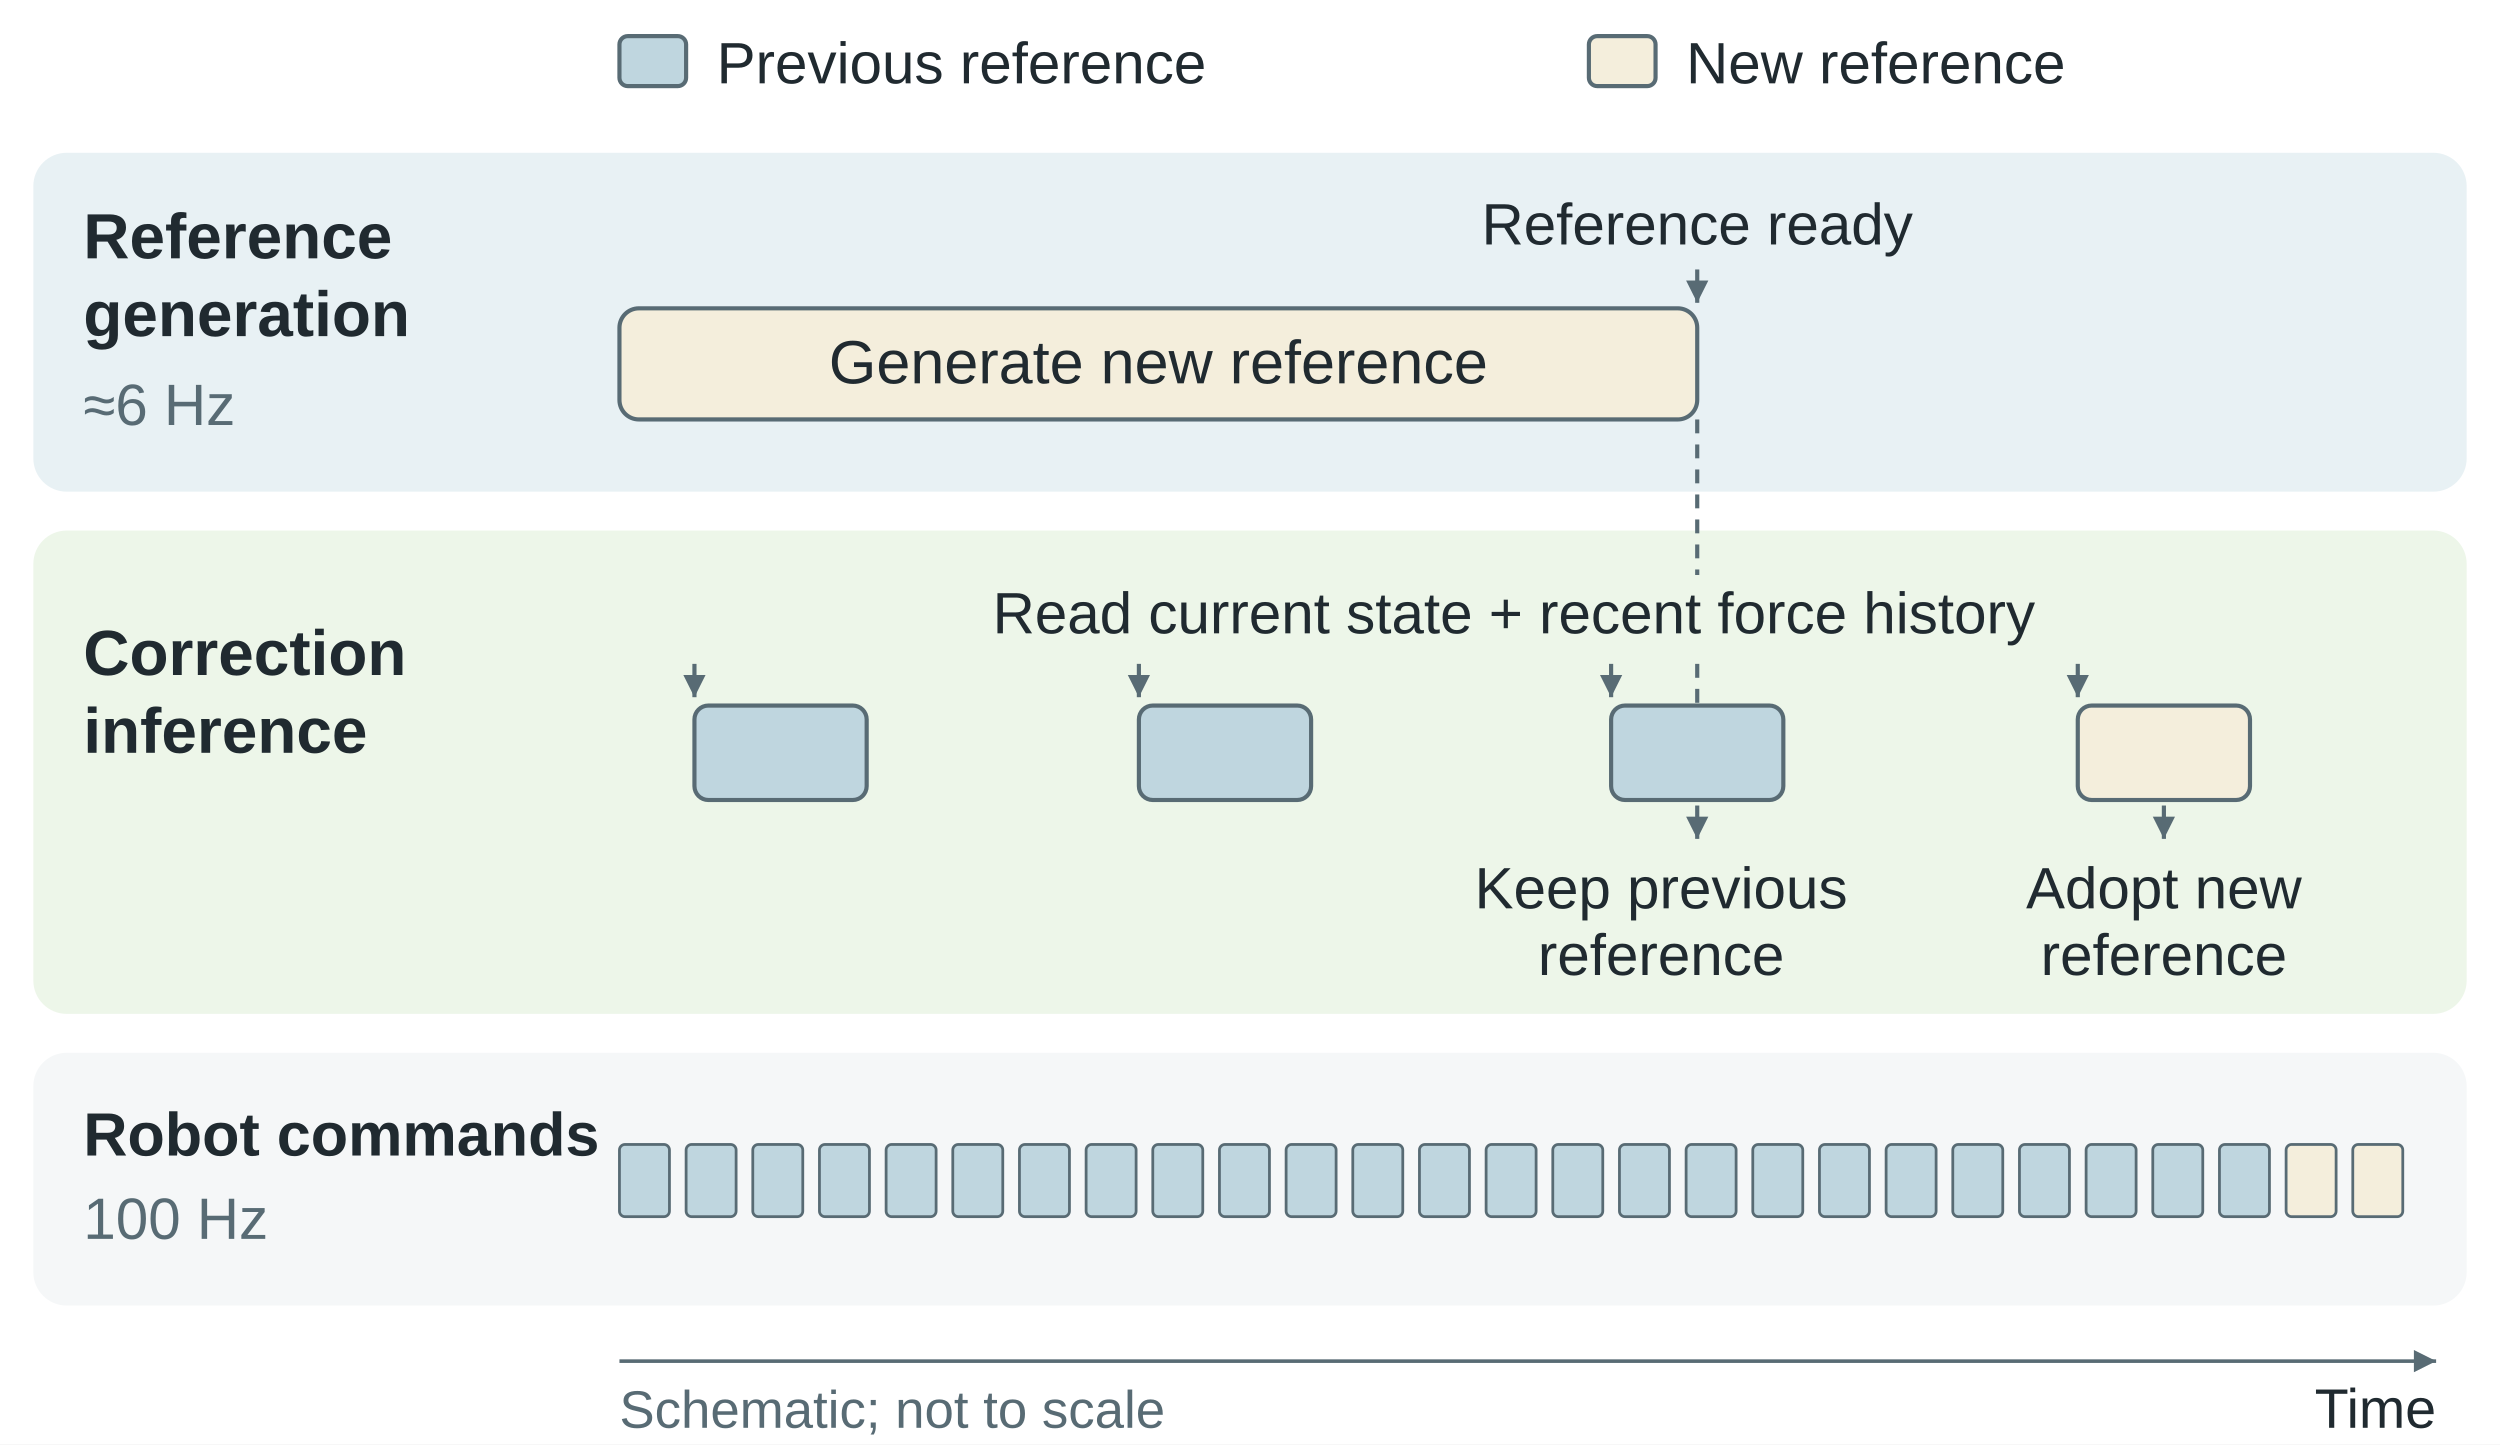
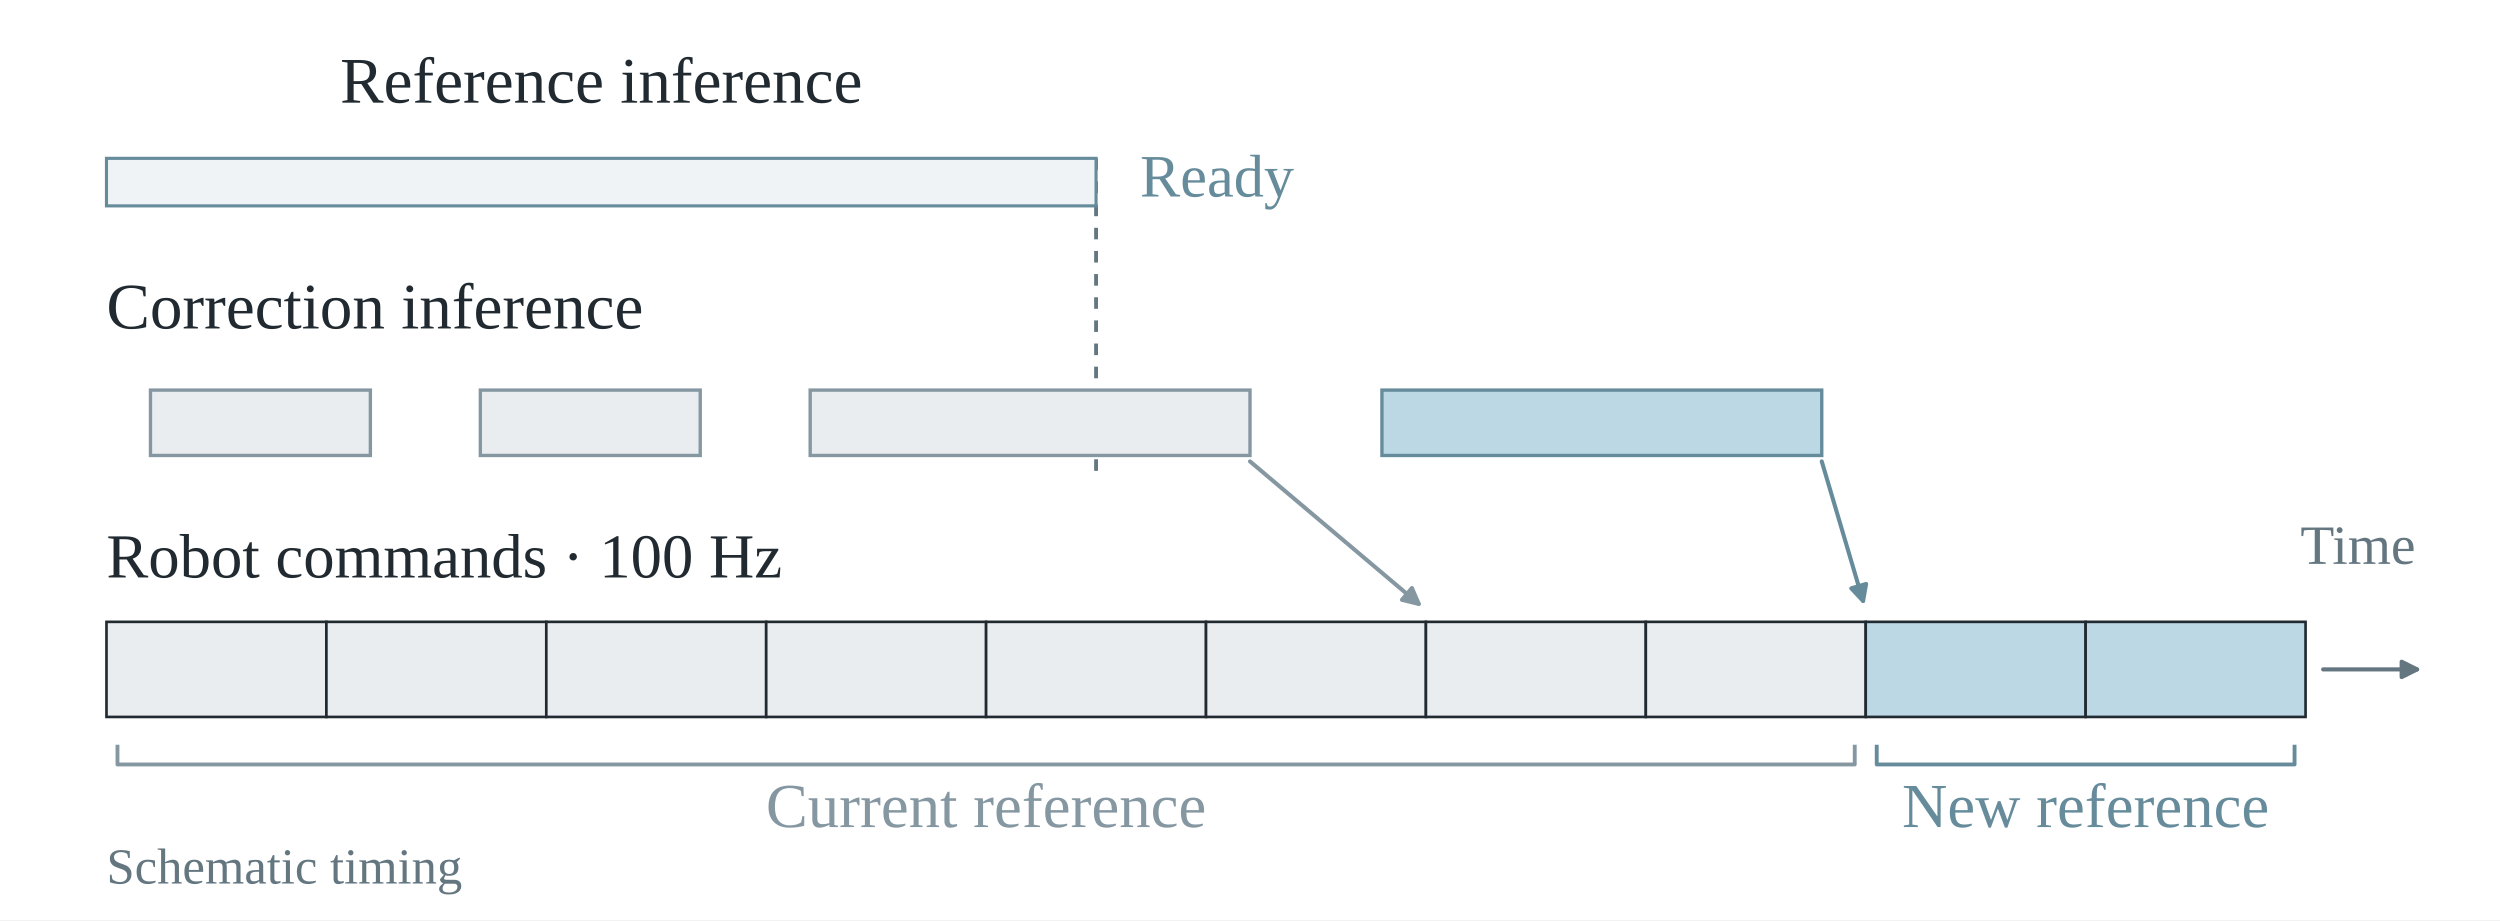
- <svg xmlns="http://www.w3.org/2000/svg" width="900" height="520" viewBox="0 0 900 520">
-   <rect width="900" height="520" fill="white" />
-   <rect x="12" y="55" width="876" height="122" rx="12" fill="#E8F1F4" stroke="none" stroke-width="0" />
-   <rect x="12" y="191" width="876" height="174" rx="12" fill="#EDF6E9" stroke="none" stroke-width="0" />
-   <rect x="12" y="379" width="876" height="91" rx="12" fill="#F5F7F8" stroke="none" stroke-width="0" />
-   <rect x="223" y="13" width="24" height="18" rx="3" fill="#BFD6DF" stroke="#586B74" stroke-width="1.5" />
-   <text x="258" y="30" font-family="Arial,Helvetica,sans-serif" font-size="21" font-weight="normal" fill="#202A30" text-anchor="start">Previous reference</text>
-   <rect x="572" y="13" width="24" height="18" rx="3" fill="#F4EEDC" stroke="#586B74" stroke-width="1.5" />
-   <text x="607" y="30" font-family="Arial,Helvetica,sans-serif" font-size="21" font-weight="normal" fill="#202A30" text-anchor="start">New reference</text>
-   <text x="30" y="93" font-family="Arial,Helvetica,sans-serif" font-size="23" font-weight="bold" fill="#202A30" text-anchor="start">Reference</text>
-   <text x="30" y="121" font-family="Arial,Helvetica,sans-serif" font-size="23" font-weight="bold" fill="#202A30" text-anchor="start">generation</text>
-   <text x="30" y="153" font-family="Arial,Helvetica,sans-serif" font-size="21" font-weight="normal" fill="#586B74" text-anchor="start">≈6 Hz</text>
-   <text x="30" y="243" font-family="Arial,Helvetica,sans-serif" font-size="23" font-weight="bold" fill="#202A30" text-anchor="start">Correction</text>
-   <text x="30" y="271" font-family="Arial,Helvetica,sans-serif" font-size="23" font-weight="bold" fill="#202A30" text-anchor="start">inference</text>
-   <text x="30" y="416" font-family="Arial,Helvetica,sans-serif" font-size="22" font-weight="bold" fill="#202A30" text-anchor="start">Robot commands</text>
-   <text x="30" y="446" font-family="Arial,Helvetica,sans-serif" font-size="21" font-weight="normal" fill="#586B74" text-anchor="start">100 Hz</text>
-   <text x="611" y="88" font-family="Arial,Helvetica,sans-serif" font-size="21" font-weight="normal" fill="#202A30" text-anchor="middle">Reference ready</text>
-   <rect x="223" y="111" width="388" height="40" rx="7" fill="#F4EEDC" stroke="#586B74" stroke-width="1.5" />
-   <text x="417" y="138" font-family="Arial,Helvetica,sans-serif" font-size="22" font-weight="normal" fill="#202A30" text-anchor="middle">Generate new reference</text>
-   <polyline points="611,97 611,109" fill="none" stroke="#586B74" stroke-width="1.5" stroke-linejoin="round" />
-   <polygon points="611,109 615.0,101.0 607.0,101.0" fill="#586B74" />
-   <polyline points="611,151 611,207" fill="none" stroke="#586B74" stroke-width="1.5" stroke-linejoin="round" stroke-dasharray="5 4" />
-   <polyline points="611,239 611,288" fill="none" stroke="#586B74" stroke-width="1.5" stroke-linejoin="round" stroke-dasharray="5 4" />
-   <text x="545" y="228" font-family="Arial,Helvetica,sans-serif" font-size="21" font-weight="normal" fill="#202A30" text-anchor="middle">Read current state + recent force history</text>
-   <polyline points="250,239 250,251" fill="none" stroke="#586B74" stroke-width="1.5" stroke-linejoin="round" />
-   <polygon points="250,251 254.0,243.0 246.0,243.0" fill="#586B74" />
-   <rect x="250" y="254" width="62" height="34" rx="5" fill="#BFD6DF" stroke="#586B74" stroke-width="1.5" />
-   <polyline points="410,239 410,251" fill="none" stroke="#586B74" stroke-width="1.5" stroke-linejoin="round" />
-   <polygon points="410,251 414.0,243.0 406.0,243.0" fill="#586B74" />
-   <rect x="410" y="254" width="62" height="34" rx="5" fill="#BFD6DF" stroke="#586B74" stroke-width="1.5" />
-   <polyline points="580,239 580,251" fill="none" stroke="#586B74" stroke-width="1.5" stroke-linejoin="round" />
-   <polygon points="580,251 584.0,243.0 576.0,243.0" fill="#586B74" />
-   <rect x="580" y="254" width="62" height="34" rx="5" fill="#BFD6DF" stroke="#586B74" stroke-width="1.5" />
-   <polyline points="748,239 748,251" fill="none" stroke="#586B74" stroke-width="1.5" stroke-linejoin="round" />
-   <polygon points="748,251 752.0,243.0 744.0,243.0" fill="#586B74" />
-   <rect x="748" y="254" width="62" height="34" rx="5" fill="#F4EEDC" stroke="#586B74" stroke-width="1.5" />
-   <polyline points="611,290 611,302" fill="none" stroke="#586B74" stroke-width="1.5" stroke-linejoin="round" />
-   <polygon points="611,302 615.0,294.0 607.0,294.0" fill="#586B74" />
-   <text x="598" y="327" font-family="Arial,Helvetica,sans-serif" font-size="21" font-weight="normal" fill="#202A30" text-anchor="middle">Keep previous</text>
-   <text x="598" y="351" font-family="Arial,Helvetica,sans-serif" font-size="21" font-weight="normal" fill="#202A30" text-anchor="middle">reference</text>
-   <polyline points="779,290 779,302" fill="none" stroke="#586B74" stroke-width="1.5" stroke-linejoin="round" />
-   <polygon points="779,302 783.0,294.0 775.0,294.0" fill="#586B74" />
-   <text x="779" y="327" font-family="Arial,Helvetica,sans-serif" font-size="21" font-weight="normal" fill="#202A30" text-anchor="middle">Adopt new</text>
-   <text x="779" y="351" font-family="Arial,Helvetica,sans-serif" font-size="21" font-weight="normal" fill="#202A30" text-anchor="middle">reference</text>
-   <rect x="223" y="412" width="18" height="26" rx="2" fill="#BFD6DF" stroke="#586B74" stroke-width="1" />
-   <rect x="247" y="412" width="18" height="26" rx="2" fill="#BFD6DF" stroke="#586B74" stroke-width="1" />
-   <rect x="271" y="412" width="18" height="26" rx="2" fill="#BFD6DF" stroke="#586B74" stroke-width="1" />
-   <rect x="295" y="412" width="18" height="26" rx="2" fill="#BFD6DF" stroke="#586B74" stroke-width="1" />
-   <rect x="319" y="412" width="18" height="26" rx="2" fill="#BFD6DF" stroke="#586B74" stroke-width="1" />
-   <rect x="343" y="412" width="18" height="26" rx="2" fill="#BFD6DF" stroke="#586B74" stroke-width="1" />
-   <rect x="367" y="412" width="18" height="26" rx="2" fill="#BFD6DF" stroke="#586B74" stroke-width="1" />
-   <rect x="391" y="412" width="18" height="26" rx="2" fill="#BFD6DF" stroke="#586B74" stroke-width="1" />
-   <rect x="415" y="412" width="18" height="26" rx="2" fill="#BFD6DF" stroke="#586B74" stroke-width="1" />
-   <rect x="439" y="412" width="18" height="26" rx="2" fill="#BFD6DF" stroke="#586B74" stroke-width="1" />
-   <rect x="463" y="412" width="18" height="26" rx="2" fill="#BFD6DF" stroke="#586B74" stroke-width="1" />
-   <rect x="487" y="412" width="18" height="26" rx="2" fill="#BFD6DF" stroke="#586B74" stroke-width="1" />
-   <rect x="511" y="412" width="18" height="26" rx="2" fill="#BFD6DF" stroke="#586B74" stroke-width="1" />
-   <rect x="535" y="412" width="18" height="26" rx="2" fill="#BFD6DF" stroke="#586B74" stroke-width="1" />
-   <rect x="559" y="412" width="18" height="26" rx="2" fill="#BFD6DF" stroke="#586B74" stroke-width="1" />
-   <rect x="583" y="412" width="18" height="26" rx="2" fill="#BFD6DF" stroke="#586B74" stroke-width="1" />
-   <rect x="607" y="412" width="18" height="26" rx="2" fill="#BFD6DF" stroke="#586B74" stroke-width="1" />
-   <rect x="631" y="412" width="18" height="26" rx="2" fill="#BFD6DF" stroke="#586B74" stroke-width="1" />
-   <rect x="655" y="412" width="18" height="26" rx="2" fill="#BFD6DF" stroke="#586B74" stroke-width="1" />
-   <rect x="679" y="412" width="18" height="26" rx="2" fill="#BFD6DF" stroke="#586B74" stroke-width="1" />
-   <rect x="703" y="412" width="18" height="26" rx="2" fill="#BFD6DF" stroke="#586B74" stroke-width="1" />
-   <rect x="727" y="412" width="18" height="26" rx="2" fill="#BFD6DF" stroke="#586B74" stroke-width="1" />
-   <rect x="751" y="412" width="18" height="26" rx="2" fill="#BFD6DF" stroke="#586B74" stroke-width="1" />
-   <rect x="775" y="412" width="18" height="26" rx="2" fill="#BFD6DF" stroke="#586B74" stroke-width="1" />
-   <rect x="799" y="412" width="18" height="26" rx="2" fill="#BFD6DF" stroke="#586B74" stroke-width="1" />
-   <rect x="823" y="412" width="18" height="26" rx="2" fill="#F4EEDC" stroke="#586B74" stroke-width="1" />
-   <rect x="847" y="412" width="18" height="26" rx="2" fill="#F4EEDC" stroke="#586B74" stroke-width="1" />
-   <polyline points="223,490 877,490" fill="none" stroke="#586B74" stroke-width="1.3" stroke-linejoin="round" />
-   <polygon points="877,490 869.0,486.0 869.0,494.0" fill="#586B74" />
-   <text x="223" y="514" font-family="Arial,Helvetica,sans-serif" font-size="19" font-weight="normal" fill="#586B74" text-anchor="start">Schematic; not to scale</text>
-   <text x="877" y="514" font-family="Arial,Helvetica,sans-serif" font-size="20" font-weight="normal" fill="#202A30" text-anchor="end">Time</text>
+ <svg xmlns="http://www.w3.org/2000/svg" width="518.4pt" height="190.8pt" viewBox="0 0 518.4 190.8" version="1.1">
+   <defs>
+     <style type="text/css">*{stroke-linejoin: round; stroke-linecap: butt}</style>
+   </defs>
+   <g id="figure_1">
+     <g id="patch_1">
+       <path d="M 0 190.8 L 518.4 190.8 L 518.4 0 L 0 0 z " style="fill: #ffffff" />
+     </g>
+     <g id="axes_1">
+       <g id="line2d_1">
+         <path d="M 227.28 32.834 L 227.28 99.375 " clip-path="url(#p845d01d267)" style="fill: none; stroke-dasharray: 2.4,2.4; stroke-dashoffset: 0; stroke: #647781; stroke-width: 0.8" />
+       </g>
+       <g id="patch_2">
+         <path d="M 22.08 42.691 L 227.28 42.691 L 227.28 32.834 L 22.08 32.834 z " clip-path="url(#p845d01d267)" style="fill: #f0f3f5; stroke: #668c9c; stroke-width: 0.65; stroke-linejoin: miter" />
+       </g>
+       <g id="patch_3">
+         <path d="M 31.2 94.446 L 76.8 94.446 L 76.8 80.891 L 31.2 80.891 z " clip-path="url(#p845d01d267)" style="fill: #e9edf0; stroke: #8597a1; stroke-width: 0.7; stroke-linejoin: miter" />
+       </g>
+       <g id="patch_4">
+         <path d="M 99.6 94.446 L 145.2 94.446 L 145.2 80.891 L 99.6 80.891 z " clip-path="url(#p845d01d267)" style="fill: #e9edf0; stroke: #8597a1; stroke-width: 0.7; stroke-linejoin: miter" />
+       </g>
+       <g id="patch_5">
+         <path d="M 168 94.446 L 259.2 94.446 L 259.2 80.891 L 168 80.891 z " clip-path="url(#p845d01d267)" style="fill: #e9edf0; stroke: #8597a1; stroke-width: 0.7; stroke-linejoin: miter" />
+       </g>
+       <g id="patch_6">
+         <path d="M 286.56 94.446 L 377.76 94.446 L 377.76 80.891 L 286.56 80.891 z " clip-path="url(#p845d01d267)" style="fill: #bcd8e5; stroke: #668c9c; stroke-width: 0.7; stroke-linejoin: miter" />
+       </g>
+       <g id="patch_7">
+         <path d="M 22.08 148.665 L 67.68 148.665 L 67.68 128.949 L 22.08 128.949 z " clip-path="url(#p845d01d267)" style="fill: #e9edf0; stroke: #202a30; stroke-width: 0.55; stroke-linejoin: miter" />
+       </g>
+       <g id="patch_8">
+         <path d="M 67.68 148.665 L 113.28 148.665 L 113.28 128.949 L 67.68 128.949 z " clip-path="url(#p845d01d267)" style="fill: #e9edf0; stroke: #202a30; stroke-width: 0.55; stroke-linejoin: miter" />
+       </g>
+       <g id="patch_9">
+         <path d="M 113.28 148.665 L 158.88 148.665 L 158.88 128.949 L 113.28 128.949 z " clip-path="url(#p845d01d267)" style="fill: #e9edf0; stroke: #202a30; stroke-width: 0.55; stroke-linejoin: miter" />
+       </g>
+       <g id="patch_10">
+         <path d="M 158.88 148.665 L 204.48 148.665 L 204.48 128.949 L 158.88 128.949 z " clip-path="url(#p845d01d267)" style="fill: #e9edf0; stroke: #202a30; stroke-width: 0.55; stroke-linejoin: miter" />
+       </g>
+       <g id="patch_11">
+         <path d="M 204.48 148.665 L 250.08 148.665 L 250.08 128.949 L 204.48 128.949 z " clip-path="url(#p845d01d267)" style="fill: #e9edf0; stroke: #202a30; stroke-width: 0.55; stroke-linejoin: miter" />
+       </g>
+       <g id="patch_12">
+         <path d="M 250.08 148.665 L 295.68 148.665 L 295.68 128.949 L 250.08 128.949 z " clip-path="url(#p845d01d267)" style="fill: #e9edf0; stroke: #202a30; stroke-width: 0.55; stroke-linejoin: miter" />
+       </g>
+       <g id="patch_13">
+         <path d="M 295.68 148.665 L 341.28 148.665 L 341.28 128.949 L 295.68 128.949 z " clip-path="url(#p845d01d267)" style="fill: #e9edf0; stroke: #202a30; stroke-width: 0.55; stroke-linejoin: miter" />
+       </g>
+       <g id="patch_14">
+         <path d="M 341.28 148.665 L 386.88 148.665 L 386.88 128.949 L 341.28 128.949 z " clip-path="url(#p845d01d267)" style="fill: #e9edf0; stroke: #202a30; stroke-width: 0.55; stroke-linejoin: miter" />
+       </g>
+       <g id="patch_15">
+         <path d="M 386.88 148.665 L 432.48 148.665 L 432.48 128.949 L 386.88 128.949 z " clip-path="url(#p845d01d267)" style="fill: #bcd8e5; stroke: #202a30; stroke-width: 0.55; stroke-linejoin: miter" />
+       </g>
+       <g id="patch_16">
+         <path d="M 432.48 148.665 L 478.08 148.665 L 478.08 128.949 L 432.48 128.949 z " clip-path="url(#p845d01d267)" style="fill: #bcd8e5; stroke: #202a30; stroke-width: 0.55; stroke-linejoin: miter" />
+       </g>
+       <g id="line2d_2">
+         <path d="M 24.36 154.826 L 24.36 158.523 L 384.6 158.523 L 384.6 154.826 " clip-path="url(#p845d01d267)" style="fill: none; stroke: #8597a1; stroke-width: 0.8; stroke-linecap: square" />
+       </g>
+       <g id="line2d_3">
+         <path d="M 389.16 154.826 L 389.16 158.523 L 475.8 158.523 L 475.8 154.826 " clip-path="url(#p845d01d267)" style="fill: none; stroke: #668c9c; stroke-width: 0.8; stroke-linecap: square" />
+       </g>
+       <g id="patch_17">
+         <path d="M 259.2 95.678 Q 277.058 110.759 294.19 125.226 " clip-path="url(#p845d01d267)" style="fill: none; stroke: #8597a1; stroke-width: 0.85; stroke-linecap: round" />
+         <path d="M 292.778 121.939 L 294.19 125.226 L 290.713 124.384 z " clip-path="url(#p845d01d267)" style="fill: #8597a1; stroke: #8597a1; stroke-width: 0.85; stroke-linecap: round" />
+       </g>
+       <g id="patch_18">
+         <path d="M 377.76 95.678 Q 382.178 110.602 386.326 124.614 " clip-path="url(#p845d01d267)" style="fill: none; stroke: #668c9c; stroke-width: 0.85; stroke-linecap: round" />
+         <path d="M 386.952 121.092 L 386.326 124.614 L 383.884 122 z " clip-path="url(#p845d01d267)" style="fill: #668c9c; stroke: #668c9c; stroke-width: 0.85; stroke-linecap: round" />
+       </g>
+       <g id="patch_19">
+         <path d="M 481.728 138.807 Q 491.943 138.807 501.208 138.807 " clip-path="url(#p845d01d267)" style="fill: none; stroke: #647781; stroke-width: 0.85; stroke-linecap: round" />
+         <path d="M 498.008 137.207 L 501.208 138.807 L 498.008 140.407 z " clip-path="url(#p845d01d267)" style="fill: #647781; stroke: #647781; stroke-width: 0.85; stroke-linecap: round" />
+       </g>
+       <g id="text_1">
+         <text style="fill: #202a30; font: 13.5px 'Times New Roman'; text-anchor: middle" x="124.68" y="21.29" transform="rotate(-0 124.68 21.28966)">Reference inference</text>
+       </g>
+       <g id="text_2">
+         <text style="fill: #668c9c; font: 12.5px 'Times New Roman'; text-anchor: start" x="236.4" y="40.754" transform="rotate(-0 236.4 40.75371)">Ready</text>
+       </g>
+       <g id="text_3">
+         <text style="fill: #202a30; font: 13.5px 'Times New Roman'; text-anchor: start" x="22.08" y="68.115" transform="rotate(-0 22.08 68.11516)">Correction inference</text>
+       </g>
+       <g id="text_4">
+         <text style="fill: #202a30; font: 13px 'Times New Roman'; text-anchor: start" x="22.08" y="119.75" transform="rotate(-0 22.08 119.7495)">Robot commands · 100 Hz</text>
+       </g>
+       <g id="text_5">
+         <text style="fill: #8597a1; font: 13px 'Times New Roman'; text-anchor: middle" x="204.48" y="171.504" transform="rotate(-0 204.48 171.504)">Current reference</text>
+       </g>
+       <g id="text_6">
+         <text style="fill: #668c9c; font: 13px 'Times New Roman'; text-anchor: middle" x="432.48" y="171.504" transform="rotate(-0 432.48 171.504)">New reference</text>
+       </g>
+       <g id="text_7">
+         <text style="fill: #647781; font: 11.5px 'Times New Roman'; text-anchor: end" x="500.88" y="116.925" transform="rotate(-0 500.88 116.9247)">Time</text>
+       </g>
+       <g id="text_8">
+         <text style="fill: #647781; font: 10.5px 'Times New Roman'; text-anchor: start" x="22.08" y="183.216" transform="rotate(-0 22.08 183.2161)">Schematic timing</text>
+       </g>
+     </g>
+   </g>
+   <defs>
+     <clipPath id="p845d01d267">
+       <rect x="12.96" y="5.724" width="492.48" height="177.444" />
+     </clipPath>
+   </defs>
</svg>
